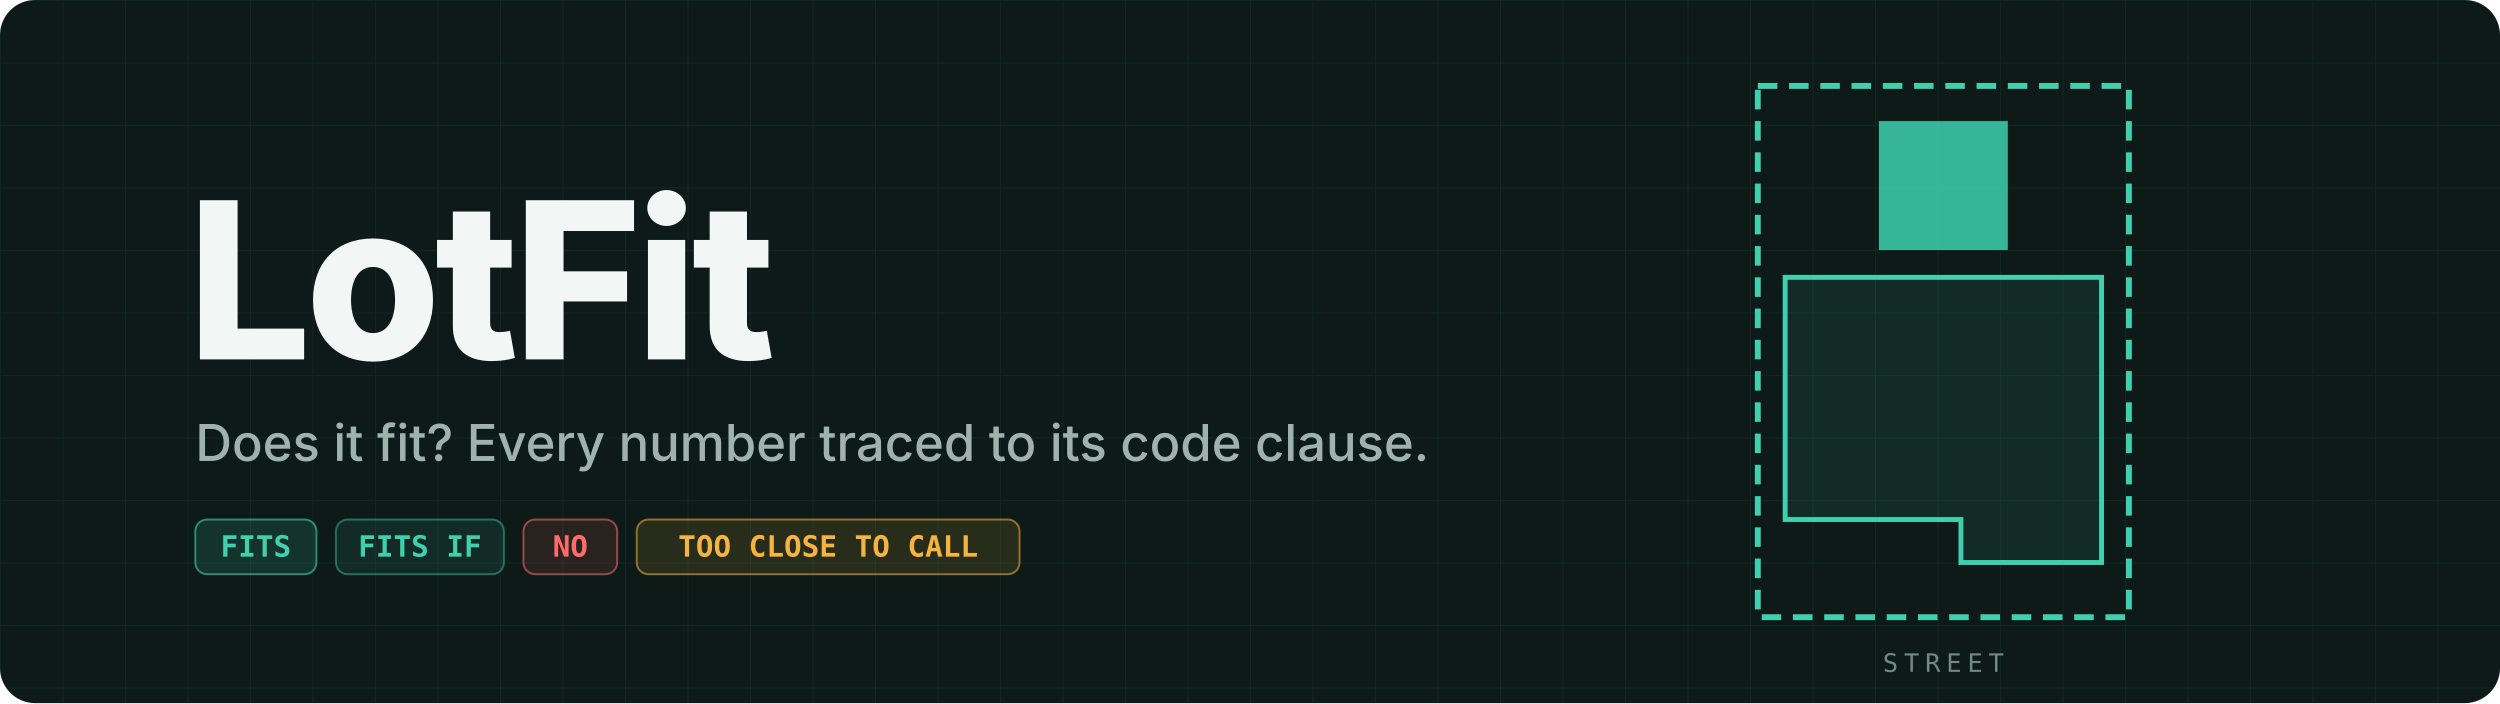
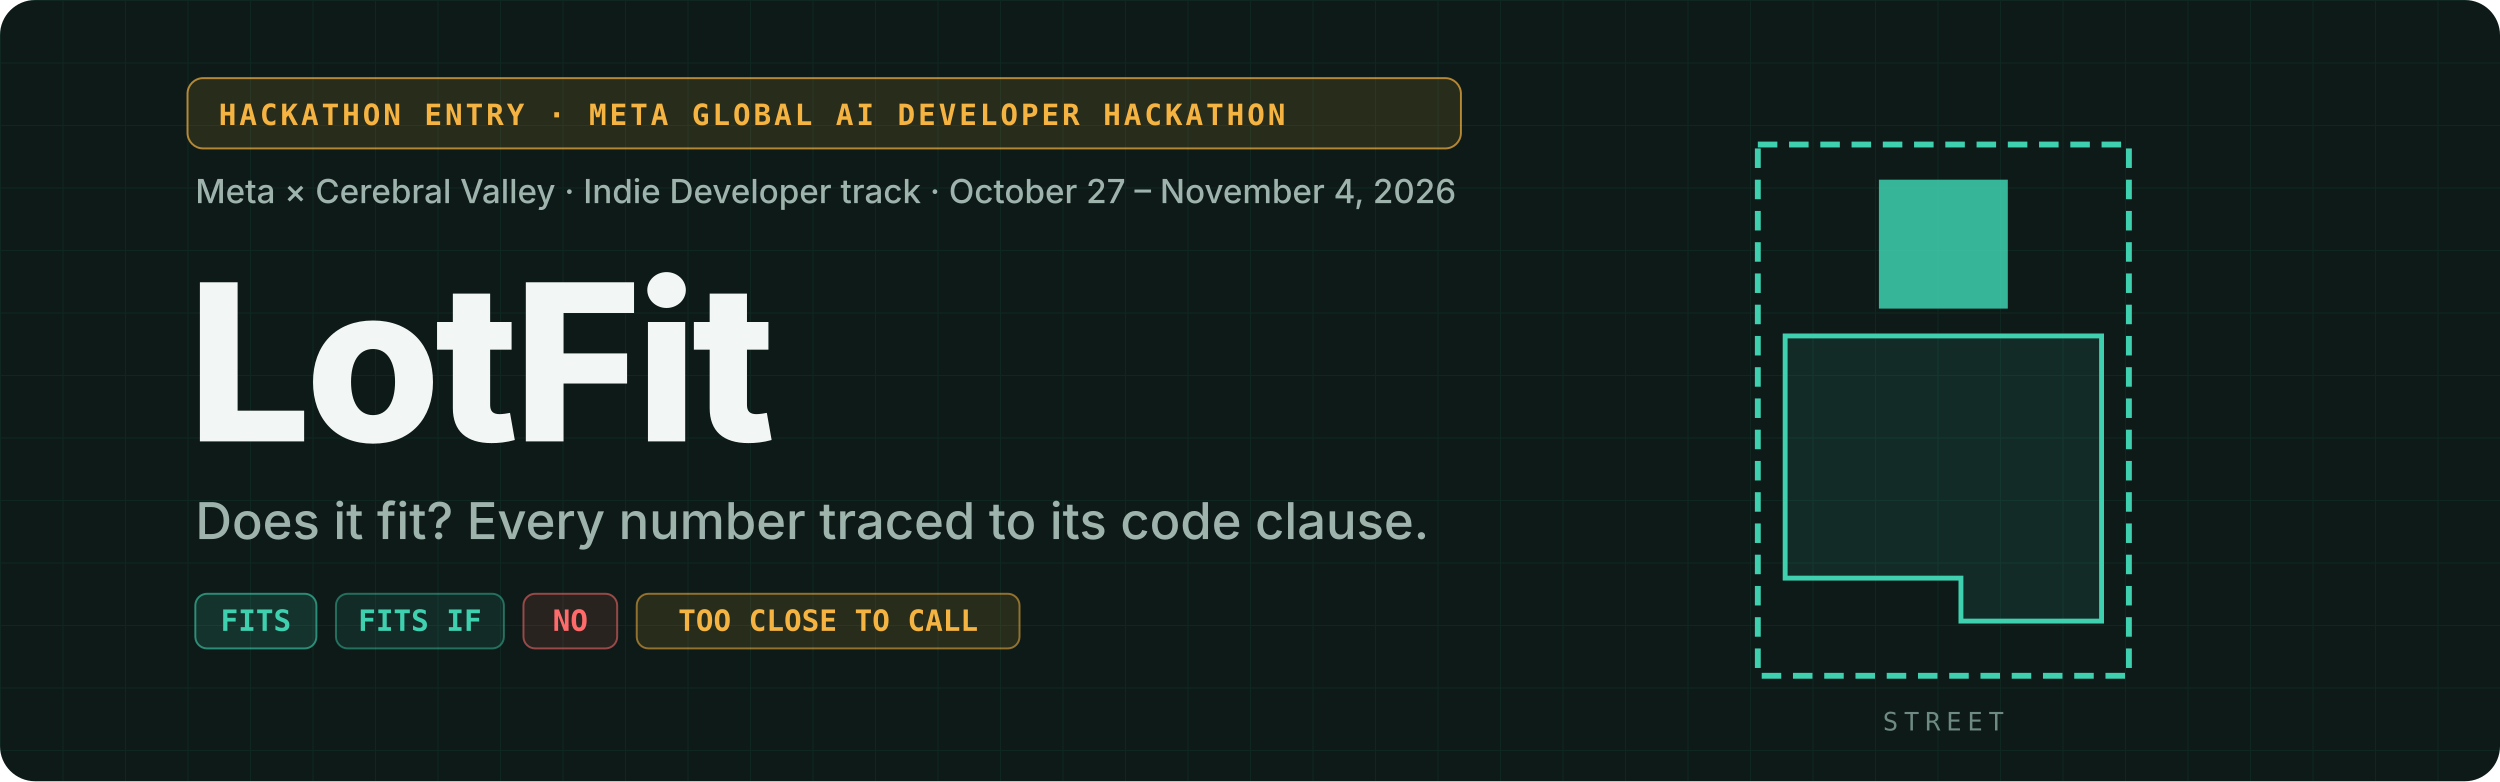
- <svg xmlns="http://www.w3.org/2000/svg" width="1280" height="360" viewBox="0 0 1280 360" role="img" aria-label="LotFit: does it fit? Every number traced to its code clause.">
+ <svg xmlns="http://www.w3.org/2000/svg" width="1280" height="400" viewBox="0 0 1280 400" role="img" aria-label="LotFit: does it fit? Every number traced to its code clause.">
  <defs>
    <pattern id="grid" width="32" height="32" patternUnits="userSpaceOnUse">
      <path d="M32 0H0V32" fill="none" stroke="#3fd0b0" stroke-opacity=".07" stroke-width="1" />
    </pattern>
  </defs>
-   <rect width="1280" height="360" rx="18" fill="#0d1a17" />
-   <rect width="1280" height="360" rx="18" fill="url(#grid)" />
-   <text x="96" y="184" font-family="Inter, Segoe UI, Helvetica, Arial, sans-serif" font-weight="800" font-size="112" letter-spacing="-3" fill="#f2f6f4">LotFit</text>
-   <text x="100" y="236" font-family="Inter, Segoe UI, Helvetica, Arial, sans-serif" font-weight="500" font-size="26" fill="#9fb3ad">Does it fit? Every number traced to its code clause.</text>
+   <rect width="1280" height="400" rx="18" fill="#0d1a17" />
+   <rect width="1280" height="400" rx="18" fill="url(#grid)" />
+   <rect x="96" y="40" width="652" height="36" rx="8" fill="#f5b342" fill-opacity=".12" stroke="#f5b342" stroke-opacity=".7" />
+   <text x="112" y="64" font-family="JetBrains Mono, Menlo, Consolas, monospace" font-size="15" font-weight="700" letter-spacing="1.5" fill="#f5b342">HACKATHON ENTRY · META GLOBAL AI DEVELOPER HACKATHON</text>
+   <text x="100" y="104" font-family="Inter, Segoe UI, Helvetica, Arial, sans-serif" font-weight="500" font-size="17" fill="#9fb3ad">Meta × Cerebral Valley · Indie Developer track · October 27 – November 4, 2026</text>
+   <text x="96" y="226" font-family="Inter, Segoe UI, Helvetica, Arial, sans-serif" font-weight="800" font-size="112" letter-spacing="-3" fill="#f2f6f4">LotFit</text>
+   <text x="100" y="276" font-family="Inter, Segoe UI, Helvetica, Arial, sans-serif" font-weight="500" font-size="26" fill="#9fb3ad">Does it fit? Every number traced to its code clause.</text>
  <g font-family="JetBrains Mono, Menlo, Consolas, monospace" font-size="15" font-weight="600">
-     <rect x="100" y="266" width="62" height="28" rx="6" fill="#3fd0b0" fill-opacity=".14" stroke="#3fd0b0" stroke-opacity=".6" />
-     <text x="131" y="285" text-anchor="middle" fill="#3fd0b0">FITS</text>
-     <rect x="172" y="266" width="86" height="28" rx="6" fill="#3fd0b0" fill-opacity=".10" stroke="#3fd0b0" stroke-opacity=".45" />
-     <text x="215" y="285" text-anchor="middle" fill="#3fd0b0">FITS IF</text>
-     <rect x="268" y="266" width="48" height="28" rx="6" fill="#ff6b6b" fill-opacity=".12" stroke="#ff6b6b" stroke-opacity=".55" />
-     <text x="292" y="285" text-anchor="middle" fill="#ff6b6b">NO</text>
-     <rect x="326" y="266" width="196" height="28" rx="6" fill="#f5b342" fill-opacity=".12" stroke="#f5b342" stroke-opacity=".55" />
-     <text x="424" y="285" text-anchor="middle" fill="#f5b342">TOO CLOSE TO CALL</text>
+     <rect x="100" y="304" width="62" height="28" rx="6" fill="#3fd0b0" fill-opacity=".14" stroke="#3fd0b0" stroke-opacity=".6" />
+     <text x="131" y="323" text-anchor="middle" fill="#3fd0b0">FITS</text>
+     <rect x="172" y="304" width="86" height="28" rx="6" fill="#3fd0b0" fill-opacity=".10" stroke="#3fd0b0" stroke-opacity=".45" />
+     <text x="215" y="323" text-anchor="middle" fill="#3fd0b0">FITS IF</text>
+     <rect x="268" y="304" width="48" height="28" rx="6" fill="#ff6b6b" fill-opacity=".12" stroke="#ff6b6b" stroke-opacity=".55" />
+     <text x="292" y="323" text-anchor="middle" fill="#ff6b6b">NO</text>
+     <rect x="326" y="304" width="196" height="28" rx="6" fill="#f5b342" fill-opacity=".12" stroke="#f5b342" stroke-opacity=".55" />
+     <text x="424" y="323" text-anchor="middle" fill="#f5b342">TOO CLOSE TO CALL</text>
  </g>
-   <g transform="translate(900 44)">
+   <g transform="translate(900 74)">
    <rect x="0" y="0" width="190" height="272" fill="none" stroke="#3fd0b0" stroke-width="3" stroke-dasharray="10 6" />
    <rect x="62" y="18" width="66" height="66" fill="#3fd0b0" fill-opacity=".85" />
    <path d="M14 98 H176 V244 H104 V222 H14 Z" fill="#3fd0b0" fill-opacity=".10" stroke="#3fd0b0" stroke-width="2.5" />
    <text x="95" y="300" text-anchor="middle" font-family="JetBrains Mono, Menlo, Consolas, monospace" font-size="13" letter-spacing="3" fill="#6f8a83">STREET</text>
  </g>
</svg>
